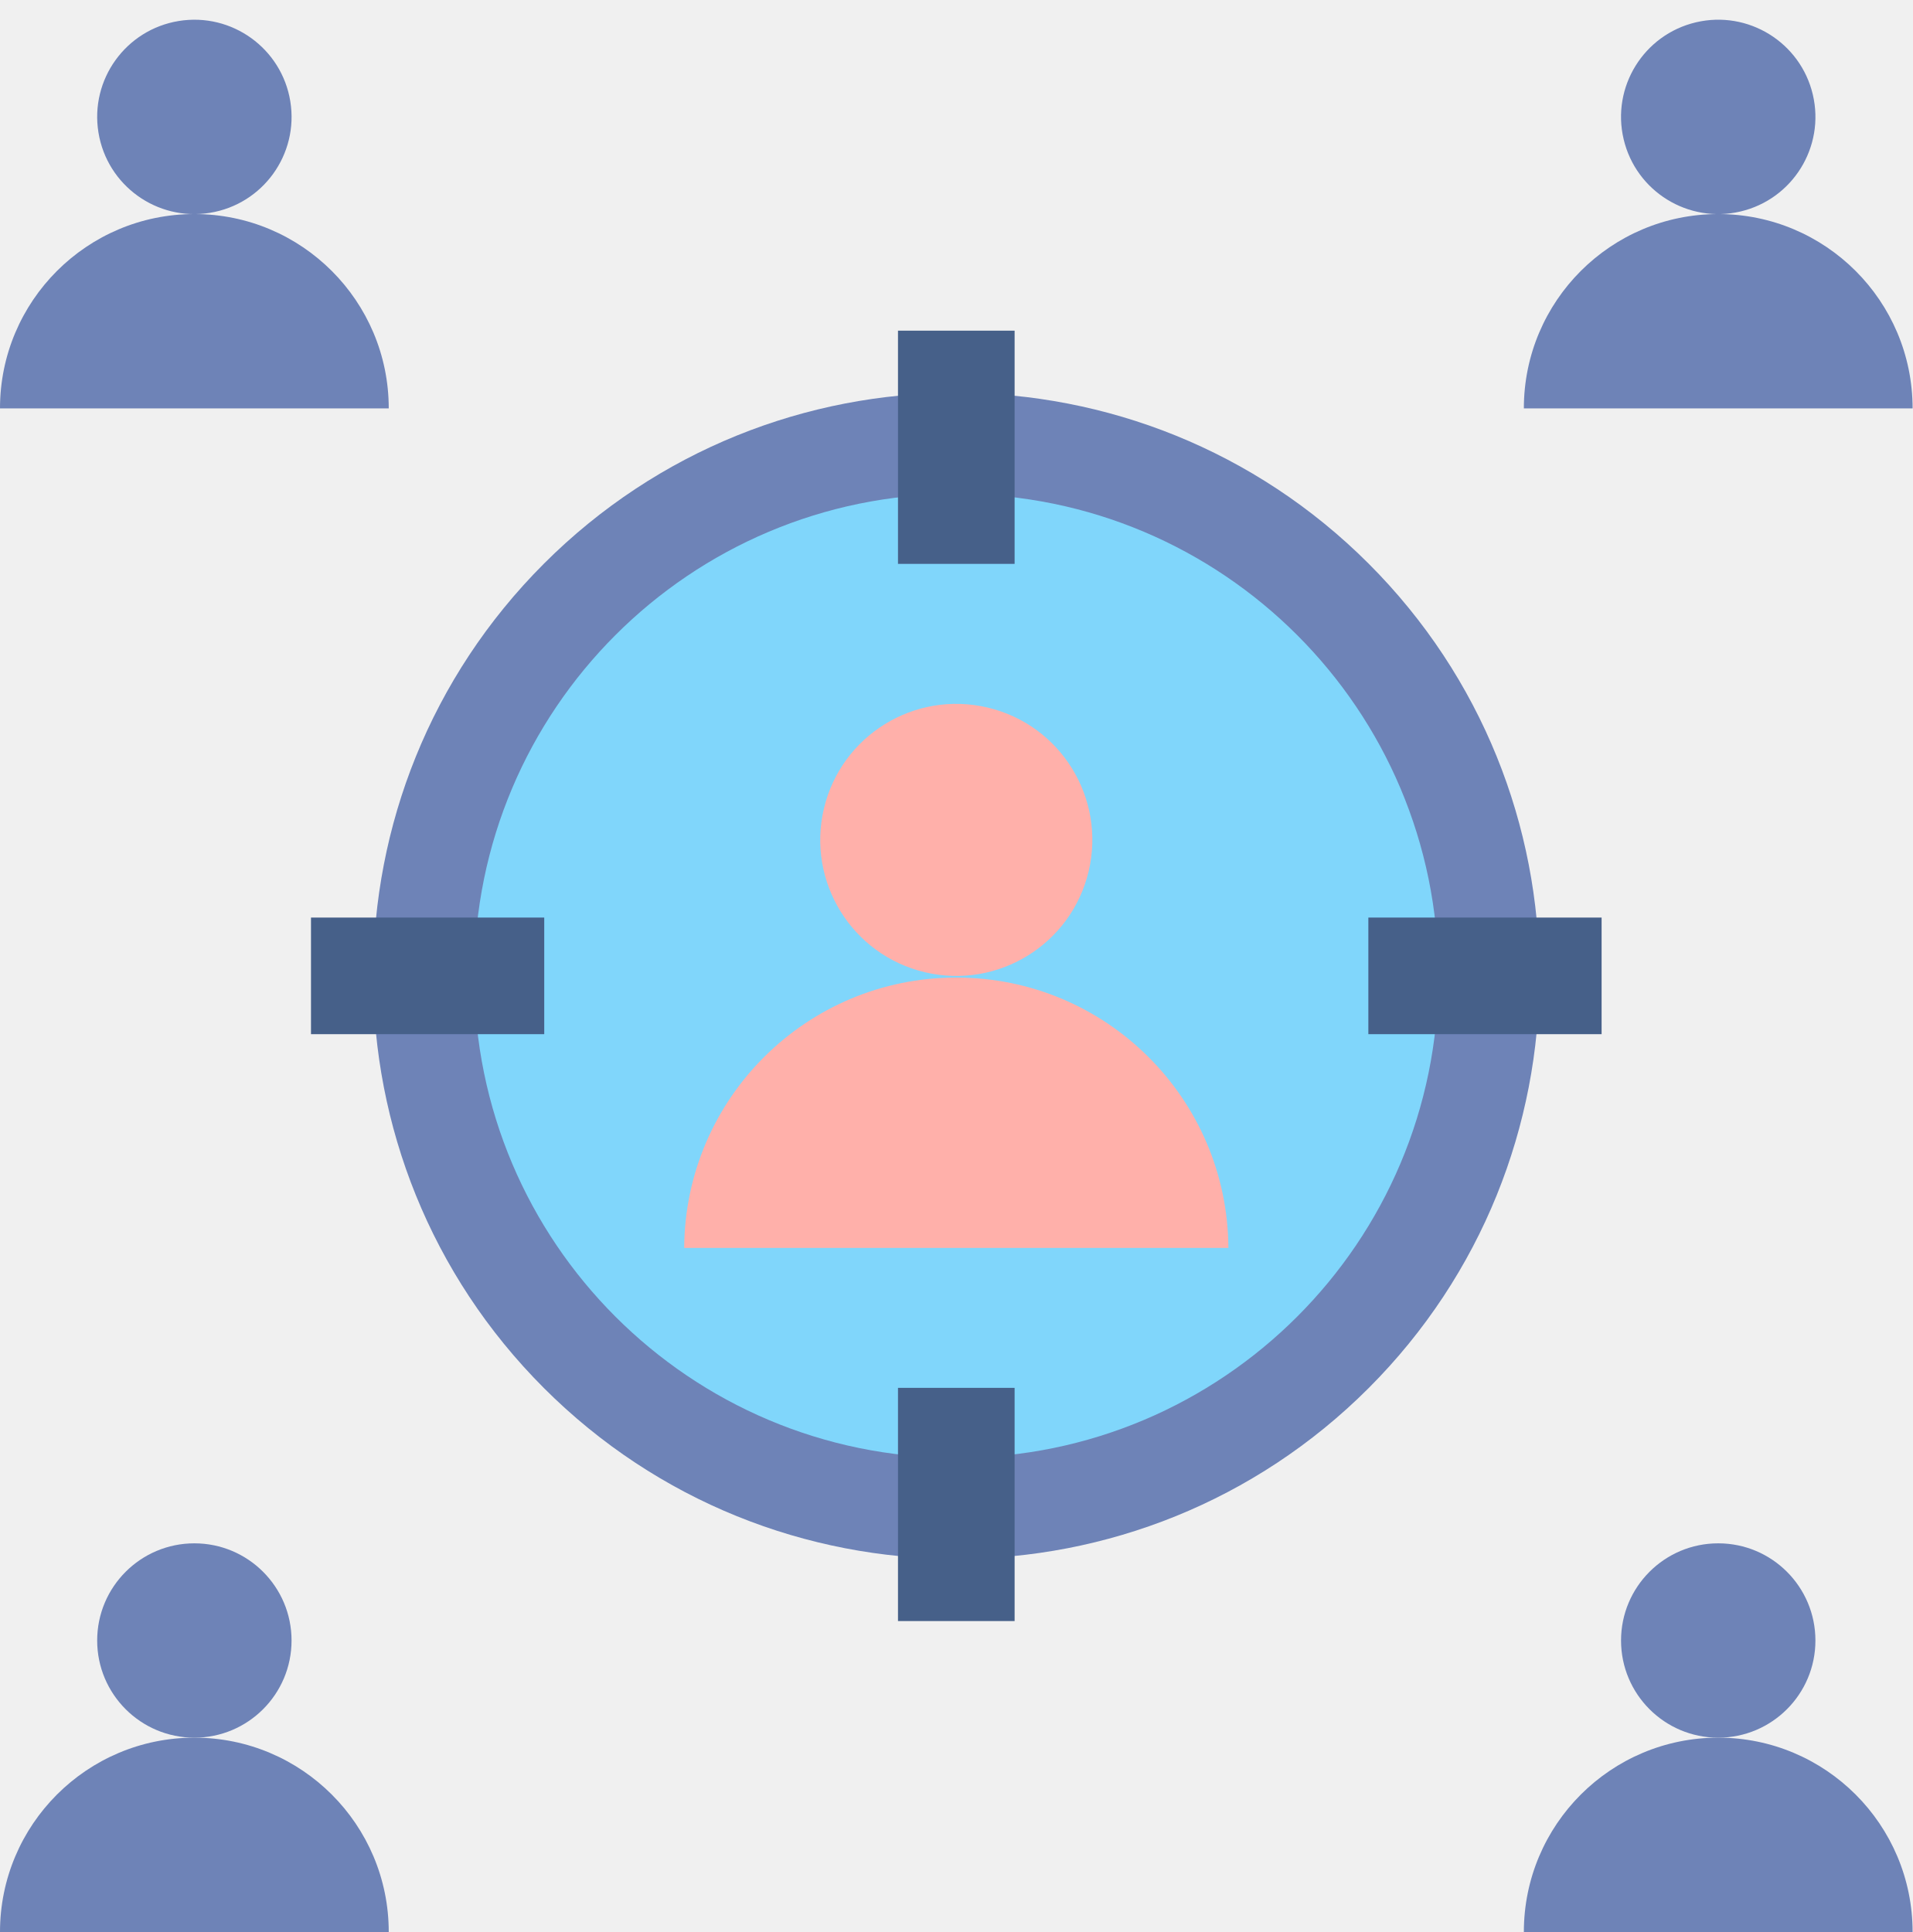
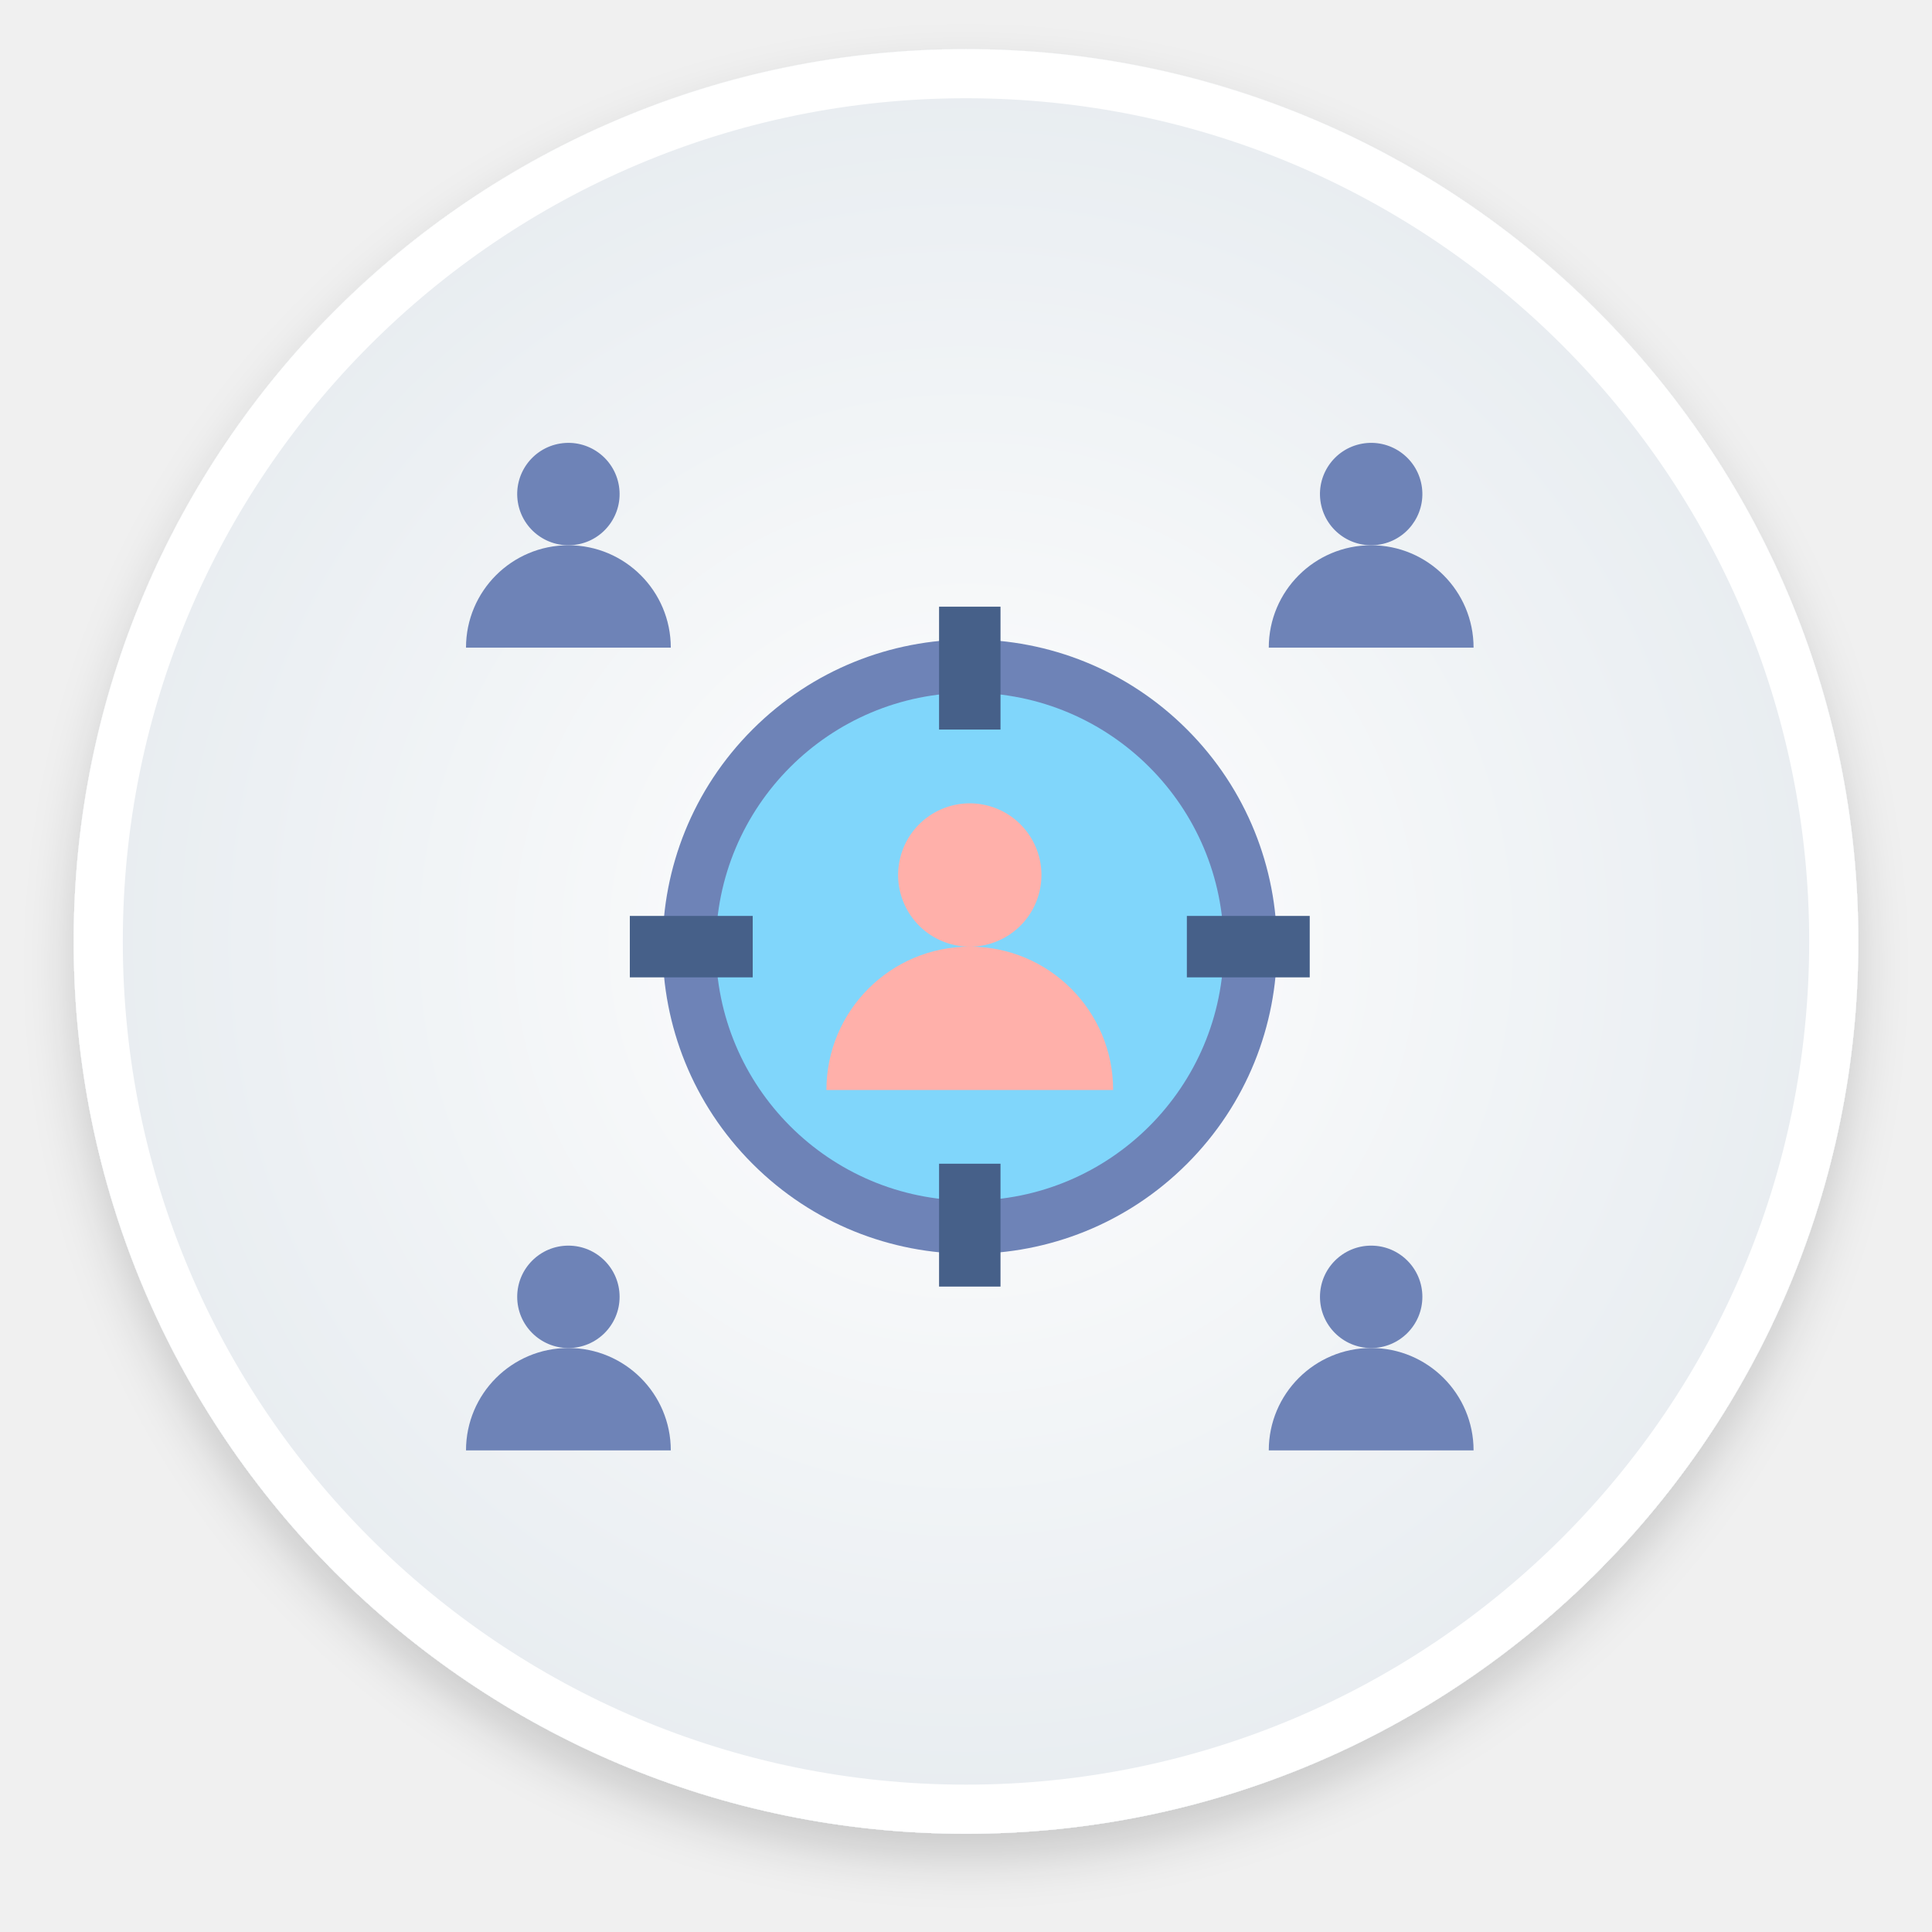
- <svg xmlns="http://www.w3.org/2000/svg" width="178.924" height="180.769" viewBox="0 0 178.924 180.769">
-   <g id="Group_23464" data-name="Group 23464" transform="translate(-2404.101 -193.837)">
-     <g id="Group_23443" data-name="Group 23443" transform="translate(2416.417 208)">
-       <circle id="Ellipse_1305" data-name="Ellipse 1305" cx="54.55" cy="54.55" r="54.55" transform="translate(0 77.145) rotate(-45)" fill="#6e83b7" />
-     </g>
-     <g id="Group_23444" data-name="Group 23444" transform="translate(2448.468 240.05)">
-       <circle id="Ellipse_1306" data-name="Ellipse 1306" cx="45.095" cy="45.095" r="45.095" transform="translate(0)" fill="#80d6fb" />
-     </g>
-     <g id="Group_23445" data-name="Group 23445" transform="translate(2488.108 224.776)">
-       <rect id="Rectangle_5340" data-name="Rectangle 5340" width="10.91" height="21.82" transform="translate(0 0)" fill="#466089" />
-     </g>
-     <g id="Group_23446" data-name="Group 23446" transform="translate(2433.194 279.69)">
-       <rect id="Rectangle_5341" data-name="Rectangle 5341" width="10.91" height="21.82" transform="translate(0 10.91) rotate(-90)" fill="#466089" />
-     </g>
-     <g id="Group_23447" data-name="Group 23447" transform="translate(2488.108 323.693)">
-       <rect id="Rectangle_5342" data-name="Rectangle 5342" width="10.91" height="21.82" transform="translate(10.91 21.82) rotate(180)" fill="#466089" />
-     </g>
-     <g id="Group_23448" data-name="Group 23448" transform="translate(2532.111 279.69)">
-       <rect id="Rectangle_5343" data-name="Rectangle 5343" width="10.91" height="21.82" transform="translate(21.82 0) rotate(90)" fill="#466089" />
-     </g>
-     <g id="Group_23451" data-name="Group 23451" transform="translate(2468.106 257.104)">
-       <g id="Group_23449" data-name="Group 23449" transform="translate(10.144 0)">
-         <circle id="Ellipse_1307" data-name="Ellipse 1307" cx="12.728" cy="12.728" r="12.728" transform="matrix(0.23, -0.973, 0.973, 0.23, 0, 24.776)" fill="#ffb0aa" />
-       </g>
-       <g id="Group_23450" data-name="Group 23450" transform="translate(0 28.04)">
-         <path id="Path_51552" data-name="Path 51552" d="M2570.016,455.983a25.457,25.457,0,0,1,50.913,0Z" transform="translate(-2570.016 -430.526)" fill="#ffb0aa" />
+ <svg xmlns="http://www.w3.org/2000/svg" width="236" height="236" viewBox="0 0 236 236">
+   <defs>
+     <radialGradient id="radial-gradient" cx="0.5" cy="0.5" r="0.5" gradientUnits="objectBoundingBox">
+       <stop offset="0" stop-color="#fff" />
+       <stop offset="1" stop-color="#e7ecf0" />
+     </radialGradient>
+     <filter id="Elipse_1441" x="0" y="0" width="236" height="236" filterUnits="userSpaceOnUse">
+       <feOffset dy="3" input="SourceAlpha" />
+       <feGaussianBlur stdDeviation="3" result="blur" />
+       <feFlood flood-opacity="0.161" />
+       <feComposite operator="in" in2="blur" />
+       <feComposite in="SourceGraphic" />
+     </filter>
+   </defs>
+   <g id="Grupo_26376" data-name="Grupo 26376" transform="translate(-568 -2028)">
+     <g transform="matrix(1, 0, 0, 1, 568, 2028)" filter="url(#Elipse_1441)">
+       <g id="Elipse_1441-2" data-name="Elipse 1441" transform="translate(9 6)" stroke="#fff" stroke-width="6" fill="url(#radial-gradient)">
+         <circle cx="109" cy="109" r="109" stroke="none" />
+         <circle cx="109" cy="109" r="106" fill="none" />
      </g>
    </g>
-     <g id="Group_23454" data-name="Group 23454" transform="translate(2404.101 194.344)">
-       <g id="Group_23452" data-name="Group 23452" transform="translate(7.753 0)">
-         <circle id="Ellipse_1308" data-name="Ellipse 1308" cx="9.092" cy="9.092" r="9.092" transform="translate(0 2.913) rotate(-9.217)" fill="#6e83b7" />
+     <g id="Grupo_23464" data-name="Grupo 23464" transform="translate(-1779.177 1886.99)">
+       <g id="Grupo_23443" data-name="Grupo 23443" transform="translate(2412.573 203.579)">
+         <circle id="Elipse_1305" data-name="Elipse 1305" cx="37.523" cy="37.523" r="37.523" transform="translate(0 53.066) rotate(-45)" fill="#6e83b7" />
      </g>
-       <g id="Group_23453" data-name="Group 23453" transform="translate(0 19.522)">
-         <path id="Path_51553" data-name="Path 51553" d="M2440.468,263.94a18.183,18.183,0,0,0-36.367,0Z" transform="translate(-2404.101 -245.757)" fill="#6e83b7" />
+       <g id="Grupo_23444" data-name="Grupo 23444" transform="translate(2434.62 225.626)">
+         <circle id="Elipse_1306" data-name="Elipse 1306" cx="31.019" cy="31.019" r="31.019" transform="translate(0)" fill="#80d6fb" />
      </g>
-     </g>
-     <g id="Group_23457" data-name="Group 23457" transform="translate(2404.101 338.24)">
-       <g id="Group_23455" data-name="Group 23455" transform="translate(9.091 0)">
-         <circle id="Ellipse_1309" data-name="Ellipse 1309" cx="9.092" cy="9.092" r="9.092" fill="#6e83b7" />
+       <g id="Grupo_23445" data-name="Grupo 23445" transform="translate(2461.887 215.119)">
+         <rect id="Rectángulo_5340" data-name="Rectángulo 5340" width="7.505" height="15.009" transform="translate(0 0)" fill="#466089" />
      </g>
-       <g id="Group_23456" data-name="Group 23456" transform="translate(0 18.183)">
-         <path id="Path_51554" data-name="Path 51554" d="M2440.468,633.479a18.183,18.183,0,0,0-36.367,0Z" transform="translate(-2404.101 -615.296)" fill="#6e83b7" />
+       <g id="Grupo_23446" data-name="Grupo 23446" transform="translate(2424.113 252.893)">
+         <rect id="Rectángulo_5341" data-name="Rectángulo 5341" width="7.505" height="15.009" transform="translate(0 7.505) rotate(-90)" fill="#466089" />
      </g>
-     </g>
-     <g id="Group_23460" data-name="Group 23460" transform="translate(2546.658 193.837)">
-       <g id="Group_23458" data-name="Group 23458" transform="translate(7.246 0)">
-         <circle id="Ellipse_1310" data-name="Ellipse 1310" cx="9.092" cy="9.092" r="9.092" transform="translate(0 4.178) rotate(-13.283)" fill="#6e83b7" />
+       <g id="Grupo_23447" data-name="Grupo 23447" transform="translate(2461.887 283.162)">
+         <rect id="Rectángulo_5342" data-name="Rectángulo 5342" width="7.505" height="15.009" transform="translate(7.505 15.009) rotate(180)" fill="#466089" />
      </g>
-       <g id="Group_23459" data-name="Group 23459" transform="translate(0 20.029)">
-         <path id="Path_51555" data-name="Path 51555" d="M2810.007,263.94a18.183,18.183,0,0,0-36.367,0Z" transform="translate(-2773.64 -245.757)" fill="#6e83b7" />
+       <g id="Grupo_23448" data-name="Grupo 23448" transform="translate(2492.156 252.893)">
+         <rect id="Rectángulo_5343" data-name="Rectángulo 5343" width="7.505" height="15.009" transform="translate(15.009 0) rotate(90)" fill="#466089" />
      </g>
-     </g>
-     <g id="Group_23463" data-name="Group 23463" transform="translate(2546.658 338.24)">
-       <g id="Group_23461" data-name="Group 23461" transform="translate(9.092)">
-         <circle id="Ellipse_1311" data-name="Ellipse 1311" cx="9.092" cy="9.092" r="9.092" fill="#6e83b7" />
+       <g id="Grupo_23451" data-name="Grupo 23451" transform="translate(2448.128 237.357)">
+         <g id="Grupo_23449" data-name="Grupo 23449" transform="translate(6.978 0)">
+           <circle id="Elipse_1307" data-name="Elipse 1307" cx="8.755" cy="8.755" r="8.755" transform="matrix(0.23, -0.973, 0.973, 0.23, 0, 17.042)" fill="#ffb0aa" />
+         </g>
+         <g id="Grupo_23450" data-name="Grupo 23450" transform="translate(0 19.288)">
+           <path id="Trazado_51552" data-name="Trazado 51552" d="M2570.016,448.037a17.511,17.511,0,0,1,35.022,0Z" transform="translate(-2570.016 -430.526)" fill="#ffb0aa" />
+         </g>
      </g>
-       <g id="Group_23462" data-name="Group 23462" transform="translate(0 18.183)">
-         <path id="Path_51556" data-name="Path 51556" d="M2810.007,633.479a18.183,18.183,0,0,0-36.367,0Z" transform="translate(-2773.64 -615.296)" fill="#6e83b7" />
+       <g id="Grupo_23454" data-name="Grupo 23454" transform="translate(2404.101 194.186)">
+         <g id="Grupo_23452" data-name="Grupo 23452" transform="translate(5.333 0)">
+           <circle id="Elipse_1308" data-name="Elipse 1308" cx="6.254" cy="6.254" r="6.254" transform="translate(0 2.004) rotate(-9.217)" fill="#6e83b7" />
+         </g>
+         <g id="Grupo_23453" data-name="Grupo 23453" transform="translate(0 13.429)">
+           <path id="Trazado_51553" data-name="Trazado 51553" d="M2429.117,258.265a12.508,12.508,0,0,0-25.016,0Z" transform="translate(-2404.101 -245.757)" fill="#6e83b7" />
+         </g>
+       </g>
+       <g id="Grupo_23457" data-name="Grupo 23457" transform="translate(2404.101 293.168)">
+         <g id="Grupo_23455" data-name="Grupo 23455" transform="translate(6.254 0)">
+           <circle id="Elipse_1309" data-name="Elipse 1309" cx="6.254" cy="6.254" r="6.254" fill="#6e83b7" />
+         </g>
+         <g id="Grupo_23456" data-name="Grupo 23456" transform="translate(0 12.508)">
+           <path id="Trazado_51554" data-name="Trazado 51554" d="M2429.117,627.8a12.508,12.508,0,0,0-25.016,0Z" transform="translate(-2404.101 -615.296)" fill="#6e83b7" />
+         </g>
+       </g>
+       <g id="Grupo_23460" data-name="Grupo 23460" transform="translate(2502.162 193.837)">
+         <g id="Grupo_23458" data-name="Grupo 23458" transform="translate(4.984 0)">
+           <circle id="Elipse_1310" data-name="Elipse 1310" cx="6.254" cy="6.254" r="6.254" transform="translate(0 2.874) rotate(-13.283)" fill="#6e83b7" />
+         </g>
+         <g id="Grupo_23459" data-name="Grupo 23459" transform="translate(0 13.777)">
+           <path id="Trazado_51555" data-name="Trazado 51555" d="M2798.656,258.265a12.508,12.508,0,0,0-25.016,0Z" transform="translate(-2773.64 -245.757)" fill="#6e83b7" />
+         </g>
+       </g>
+       <g id="Grupo_23463" data-name="Grupo 23463" transform="translate(2502.162 293.168)">
+         <g id="Grupo_23461" data-name="Grupo 23461" transform="translate(6.254)">
+           <circle id="Elipse_1311" data-name="Elipse 1311" cx="6.254" cy="6.254" r="6.254" fill="#6e83b7" />
+         </g>
+         <g id="Grupo_23462" data-name="Grupo 23462" transform="translate(0 12.508)">
+           <path id="Trazado_51556" data-name="Trazado 51556" d="M2798.656,627.8a12.508,12.508,0,0,0-25.016,0Z" transform="translate(-2773.64 -615.296)" fill="#6e83b7" />
+         </g>
      </g>
    </g>
  </g>
</svg>
